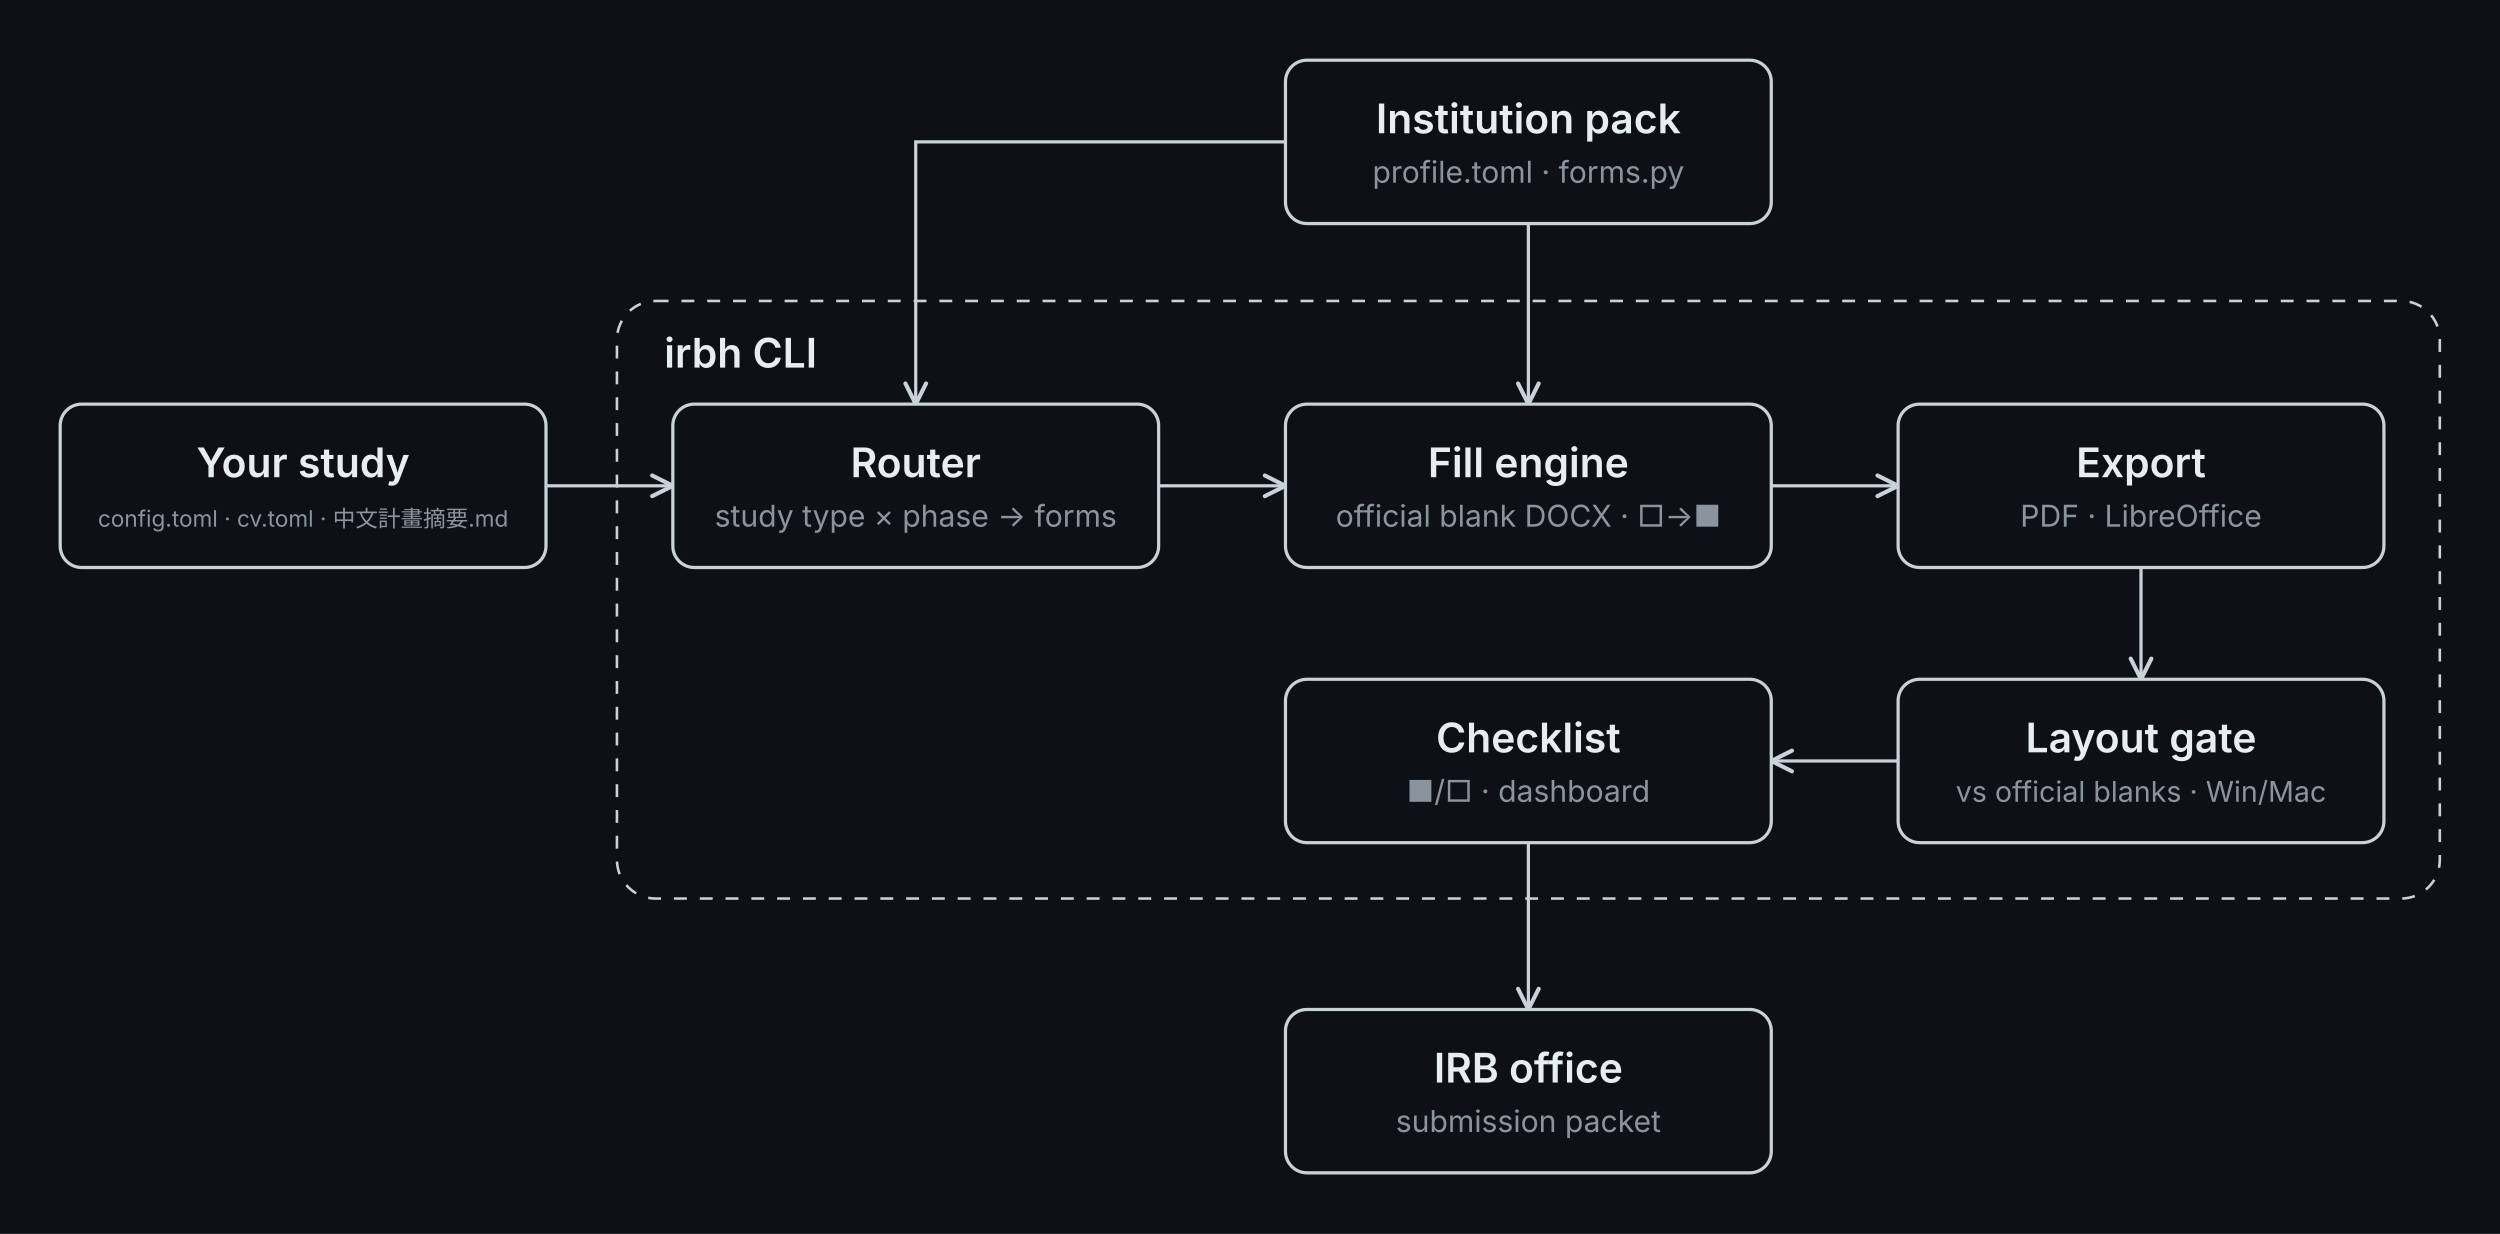
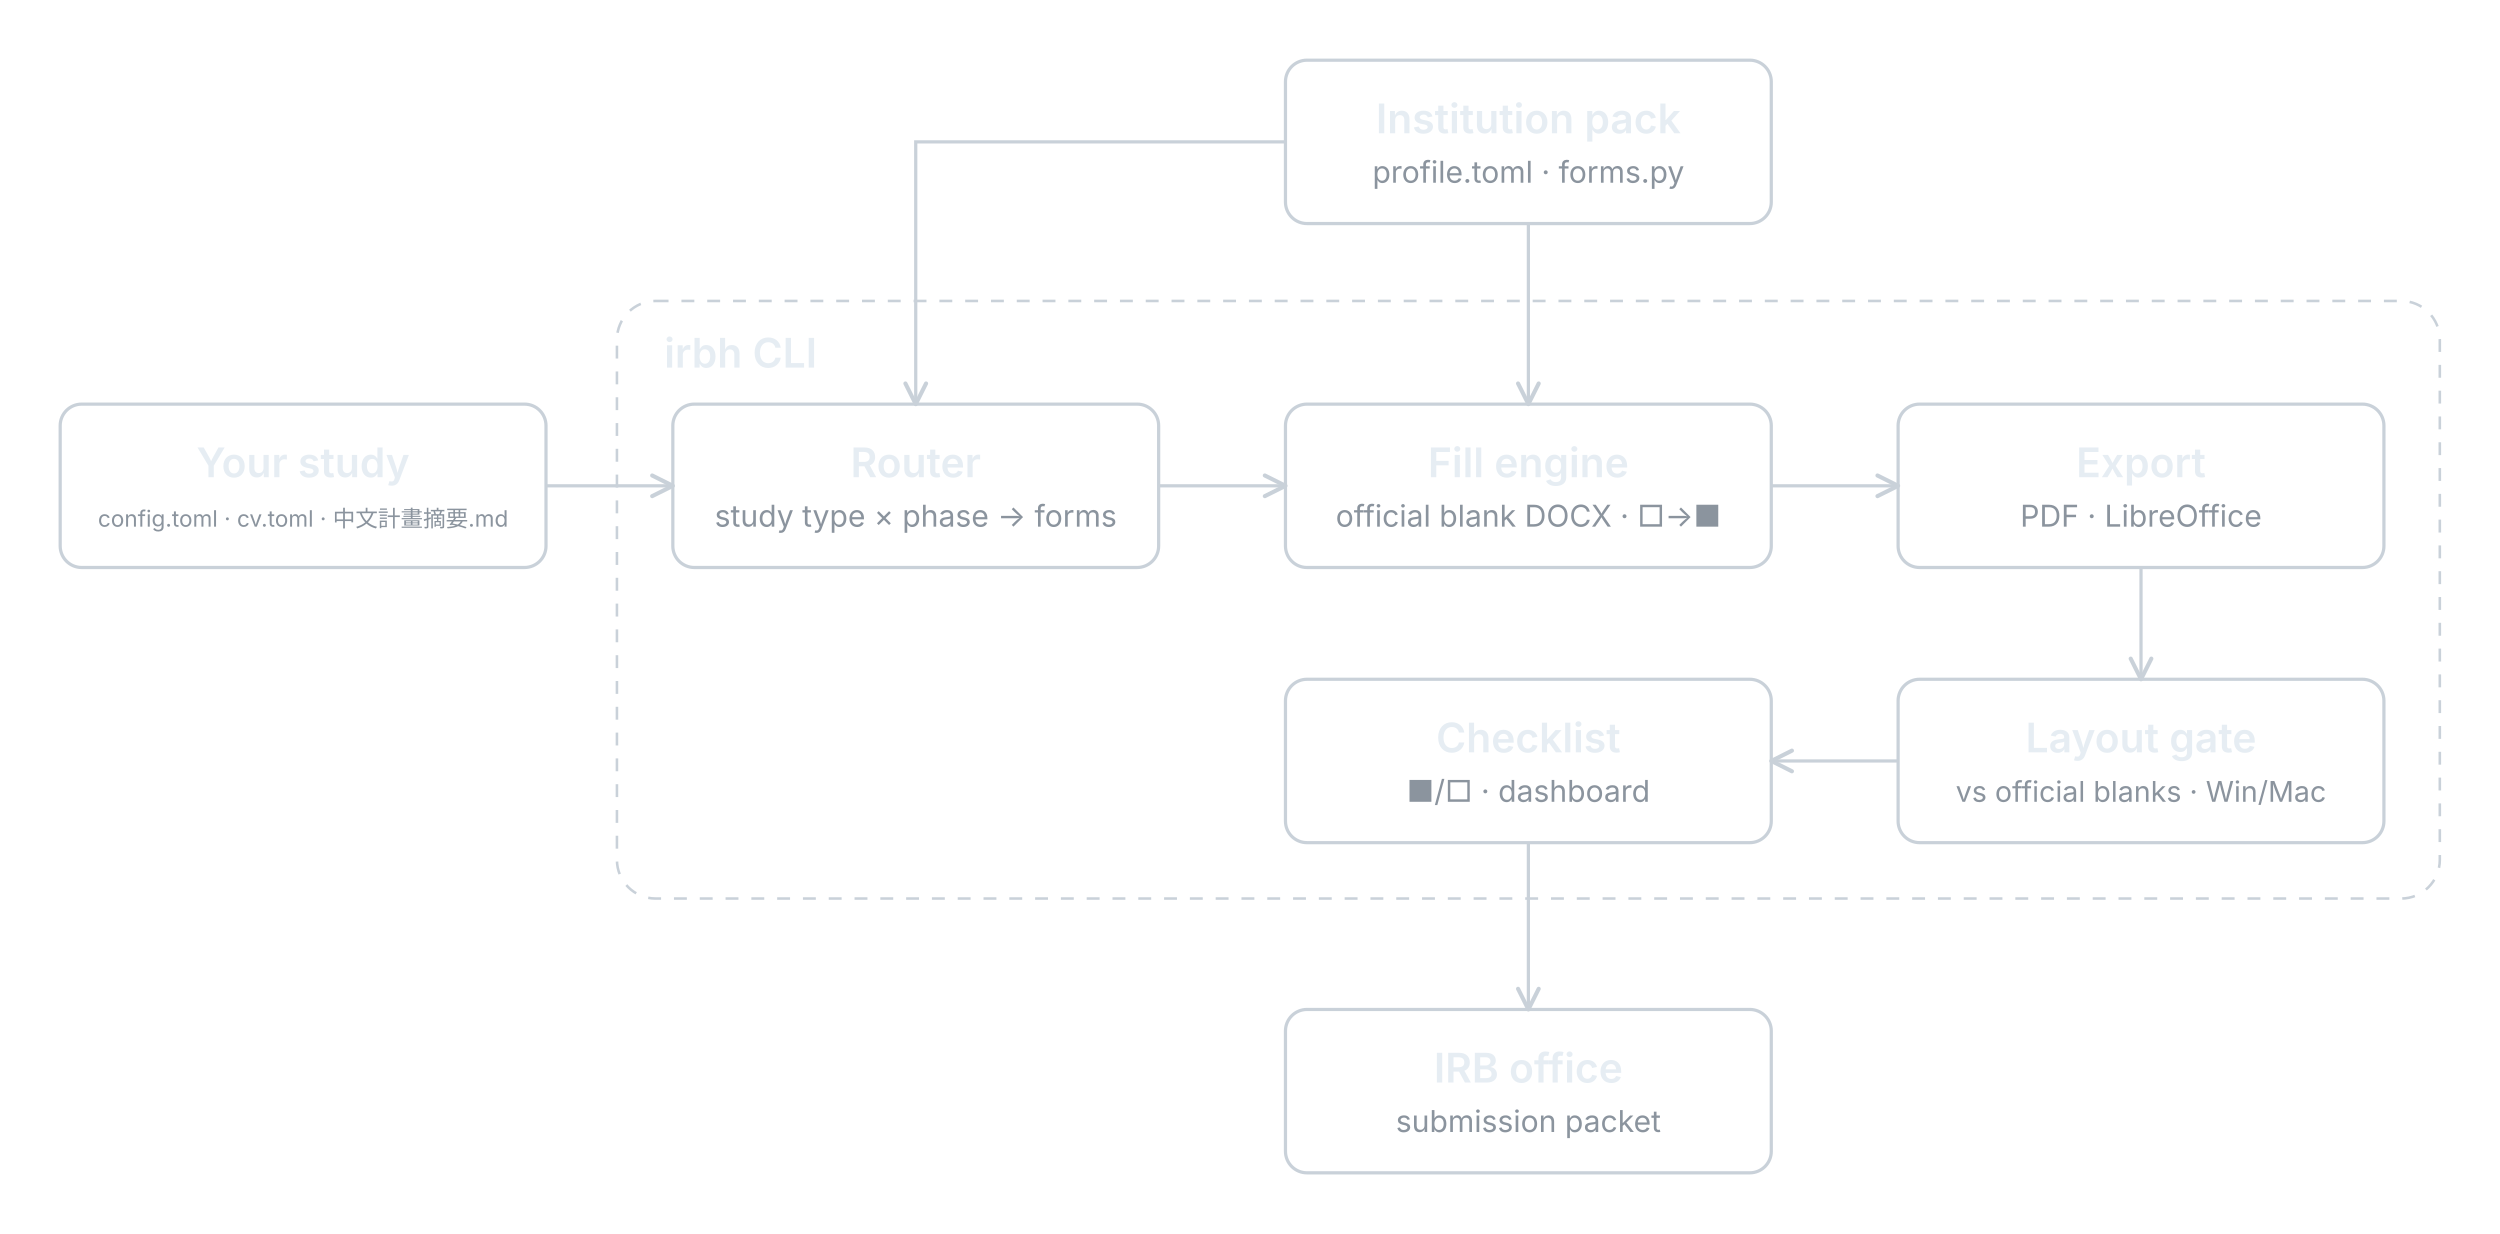
- <svg xmlns="http://www.w3.org/2000/svg" viewBox="0 0 1163 574" width="1163" height="574" font-family="Inter, -apple-system, 'Segoe UI', Helvetica, Arial, 'Noto Sans TC', sans-serif" role="img" aria-label="irb-in-hurry architecture">
-   <rect width="100%" height="100%" fill="#0d1117" />
+ <svg xmlns="http://www.w3.org/2000/svg" viewBox="0 0 1163 574" width="1163" height="574" preserveAspectRatio="xMidYMid meet" font-family="Inter, -apple-system, 'Segoe UI', Helvetica, Arial, 'Noto Sans TC', sans-serif" role="img" aria-label="irb-in-hurry architecture">
+   <style>.fg{fill:#e6edf3}.sub{fill:#8b949e}.ln{stroke:#c9d1d9}</style>
  <defs>
    <marker id="a" viewBox="0 0 10 10" refX="9" refY="5" markerWidth="8" markerHeight="8" orient="auto-start-reverse">
-       <path d="M1,1 L9,5 L1,9" fill="none" stroke="#c9d1d9" stroke-width="1.6" stroke-linecap="round" stroke-linejoin="round" />
+       <path d="M1,1 L9,5 L1,9" fill="none" class="ln" stroke-width="1.6" stroke-linecap="round" stroke-linejoin="round" />
    </marker>
  </defs>
-   <rect x="287" y="140.0" width="848" height="278" rx="18" fill="none" stroke="#c9d1d9" stroke-width="1.2" stroke-dasharray="6 6" />
-   <text x="309" y="171.0" font-size="19" font-weight="600" fill="#e6edf3">irbh CLI</text>
-   <path d="M254.0,226.0 L313.0,226.0" fill="none" stroke="#c9d1d9" stroke-width="1.5" marker-end="url(#a)" />
-   <path d="M539.0,226.0 L598.0,226.0" fill="none" stroke="#c9d1d9" stroke-width="1.5" marker-end="url(#a)" />
-   <path d="M598.0,66.0 L426.0,66.0 L426.0,188.0" fill="none" stroke="#c9d1d9" stroke-width="1.5" marker-end="url(#a)" />
-   <path d="M711.0,104.0 L711.0,188.0" fill="none" stroke="#c9d1d9" stroke-width="1.5" marker-end="url(#a)" />
-   <path d="M824.0,226.0 L883.0,226.0" fill="none" stroke="#c9d1d9" stroke-width="1.5" marker-end="url(#a)" />
-   <path d="M996.0,264.0 L996.0,316.0" fill="none" stroke="#c9d1d9" stroke-width="1.5" marker-end="url(#a)" />
-   <path d="M883.0,354.0 L824.0,354.0" fill="none" stroke="#c9d1d9" stroke-width="1.5" marker-end="url(#a)" />
-   <path d="M711.0,392.0 L711.0,469.6" fill="none" stroke="#c9d1d9" stroke-width="1.5" marker-end="url(#a)" />
-   <rect x="28" y="188.0" width="226" height="76" rx="10" fill="#0d1117" stroke="#c9d1d9" stroke-width="1.5" />
-   <text x="141.0" y="222.0" font-size="19.0" font-weight="600" text-anchor="middle" fill="#e6edf3">Your study</text>
-   <text x="141.0" y="245.0" font-size="10.5" text-anchor="middle" fill="#8b949e">config.toml · cv.toml · 中文計畫摘要.md</text>
-   <rect x="313" y="188.0" width="226" height="76" rx="10" fill="#0d1117" stroke="#c9d1d9" stroke-width="1.5" />
-   <text x="426.0" y="222.0" font-size="19.0" font-weight="600" text-anchor="middle" fill="#e6edf3">Router</text>
-   <text x="426.0" y="245.0" font-size="14.0" text-anchor="middle" fill="#8b949e">study type × phase → forms</text>
-   <rect x="598" y="188.0" width="226" height="76" rx="10" fill="#0d1117" stroke="#c9d1d9" stroke-width="1.5" />
-   <text x="711.0" y="222.0" font-size="19.0" font-weight="600" text-anchor="middle" fill="#e6edf3">Fill engine</text>
-   <text x="711.0" y="245.0" font-size="14.0" text-anchor="middle" fill="#8b949e">official blank DOCX · □→■</text>
-   <rect x="883" y="188.0" width="226" height="76" rx="10" fill="#0d1117" stroke="#c9d1d9" stroke-width="1.5" />
-   <text x="996.0" y="222.0" font-size="19.0" font-weight="600" text-anchor="middle" fill="#e6edf3">Export</text>
-   <text x="996.0" y="245.0" font-size="14.0" text-anchor="middle" fill="#8b949e">PDF · LibreOffice</text>
-   <rect x="598" y="28.0" width="226" height="76" rx="10" fill="#0d1117" stroke="#c9d1d9" stroke-width="1.5" />
-   <text x="711.0" y="62.0" font-size="19.0" font-weight="600" text-anchor="middle" fill="#e6edf3">Institution pack</text>
-   <text x="711.0" y="85.0" font-size="14.0" text-anchor="middle" fill="#8b949e">profile.toml · forms.py</text>
-   <rect x="883" y="316.0" width="226" height="76" rx="10" fill="#0d1117" stroke="#c9d1d9" stroke-width="1.5" />
-   <text x="996.0" y="350.0" font-size="19.0" font-weight="600" text-anchor="middle" fill="#e6edf3">Layout gate</text>
-   <text x="996.0" y="373.0" font-size="13.3" text-anchor="middle" fill="#8b949e">vs official blanks · Win/Mac</text>
-   <rect x="598" y="316.0" width="226" height="76" rx="10" fill="#0d1117" stroke="#c9d1d9" stroke-width="1.5" />
-   <text x="711.0" y="350.0" font-size="19.0" font-weight="600" text-anchor="middle" fill="#e6edf3">Checklist</text>
-   <text x="711.0" y="373.0" font-size="14.0" text-anchor="middle" fill="#8b949e">■/□ · dashboard</text>
-   <rect x="598" y="469.6" width="226" height="76" rx="10" fill="#0d1117" stroke="#c9d1d9" stroke-width="1.5" />
-   <text x="711.0" y="503.6" font-size="19.0" font-weight="600" text-anchor="middle" fill="#e6edf3">IRB office</text>
-   <text x="711.0" y="526.6" font-size="14.0" text-anchor="middle" fill="#8b949e">submission packet</text>
+   <rect x="287" y="140.0" width="848" height="278" rx="18" fill="none" class="ln" stroke-width="1.2" stroke-dasharray="6 6" />
+   <text x="309" y="171.0" font-size="19" font-weight="600" class="fg">irbh CLI</text>
+   <path d="M254.0,226.0 L313.0,226.0" fill="none" class="ln" stroke-width="1.5" marker-end="url(#a)" />
+   <path d="M539.0,226.0 L598.0,226.0" fill="none" class="ln" stroke-width="1.5" marker-end="url(#a)" />
+   <path d="M598.0,66.0 L426.0,66.0 L426.0,188.0" fill="none" class="ln" stroke-width="1.5" marker-end="url(#a)" />
+   <path d="M711.0,104.0 L711.0,188.0" fill="none" class="ln" stroke-width="1.5" marker-end="url(#a)" />
+   <path d="M824.0,226.0 L883.0,226.0" fill="none" class="ln" stroke-width="1.5" marker-end="url(#a)" />
+   <path d="M996.0,264.0 L996.0,316.0" fill="none" class="ln" stroke-width="1.5" marker-end="url(#a)" />
+   <path d="M883.0,354.0 L824.0,354.0" fill="none" class="ln" stroke-width="1.5" marker-end="url(#a)" />
+   <path d="M711.0,392.0 L711.0,469.6" fill="none" class="ln" stroke-width="1.5" marker-end="url(#a)" />
+   <rect x="28" y="188.0" width="226" height="76" rx="10" fill="none" class="ln" stroke-width="1.5" />
+   <text x="141.0" y="222.0" font-size="19.0" font-weight="600" text-anchor="middle" class="fg">Your study</text>
+   <text x="141.0" y="245.0" font-size="10.5" text-anchor="middle" class="sub">config.toml · cv.toml · 中文計畫摘要.md</text>
+   <rect x="313" y="188.0" width="226" height="76" rx="10" fill="none" class="ln" stroke-width="1.5" />
+   <text x="426.0" y="222.0" font-size="19.0" font-weight="600" text-anchor="middle" class="fg">Router</text>
+   <text x="426.0" y="245.0" font-size="14.0" text-anchor="middle" class="sub">study type × phase → forms</text>
+   <rect x="598" y="188.0" width="226" height="76" rx="10" fill="none" class="ln" stroke-width="1.5" />
+   <text x="711.0" y="222.0" font-size="19.0" font-weight="600" text-anchor="middle" class="fg">Fill engine</text>
+   <text x="711.0" y="245.0" font-size="14.0" text-anchor="middle" class="sub">official blank DOCX · □→■</text>
+   <rect x="883" y="188.0" width="226" height="76" rx="10" fill="none" class="ln" stroke-width="1.5" />
+   <text x="996.0" y="222.0" font-size="19.0" font-weight="600" text-anchor="middle" class="fg">Export</text>
+   <text x="996.0" y="245.0" font-size="14.0" text-anchor="middle" class="sub">PDF · LibreOffice</text>
+   <rect x="598" y="28.0" width="226" height="76" rx="10" fill="none" class="ln" stroke-width="1.5" />
+   <text x="711.0" y="62.0" font-size="19.0" font-weight="600" text-anchor="middle" class="fg">Institution pack</text>
+   <text x="711.0" y="85.0" font-size="14.0" text-anchor="middle" class="sub">profile.toml · forms.py</text>
+   <rect x="883" y="316.0" width="226" height="76" rx="10" fill="none" class="ln" stroke-width="1.5" />
+   <text x="996.0" y="350.0" font-size="19.0" font-weight="600" text-anchor="middle" class="fg">Layout gate</text>
+   <text x="996.0" y="373.0" font-size="13.3" text-anchor="middle" class="sub">vs official blanks · Win/Mac</text>
+   <rect x="598" y="316.0" width="226" height="76" rx="10" fill="none" class="ln" stroke-width="1.5" />
+   <text x="711.0" y="350.0" font-size="19.0" font-weight="600" text-anchor="middle" class="fg">Checklist</text>
+   <text x="711.0" y="373.0" font-size="14.0" text-anchor="middle" class="sub">■/□ · dashboard</text>
+   <rect x="598" y="469.6" width="226" height="76" rx="10" fill="none" class="ln" stroke-width="1.5" />
+   <text x="711.0" y="503.6" font-size="19.0" font-weight="600" text-anchor="middle" class="fg">IRB office</text>
+   <text x="711.0" y="526.6" font-size="14.0" text-anchor="middle" class="sub">submission packet</text>
</svg>
